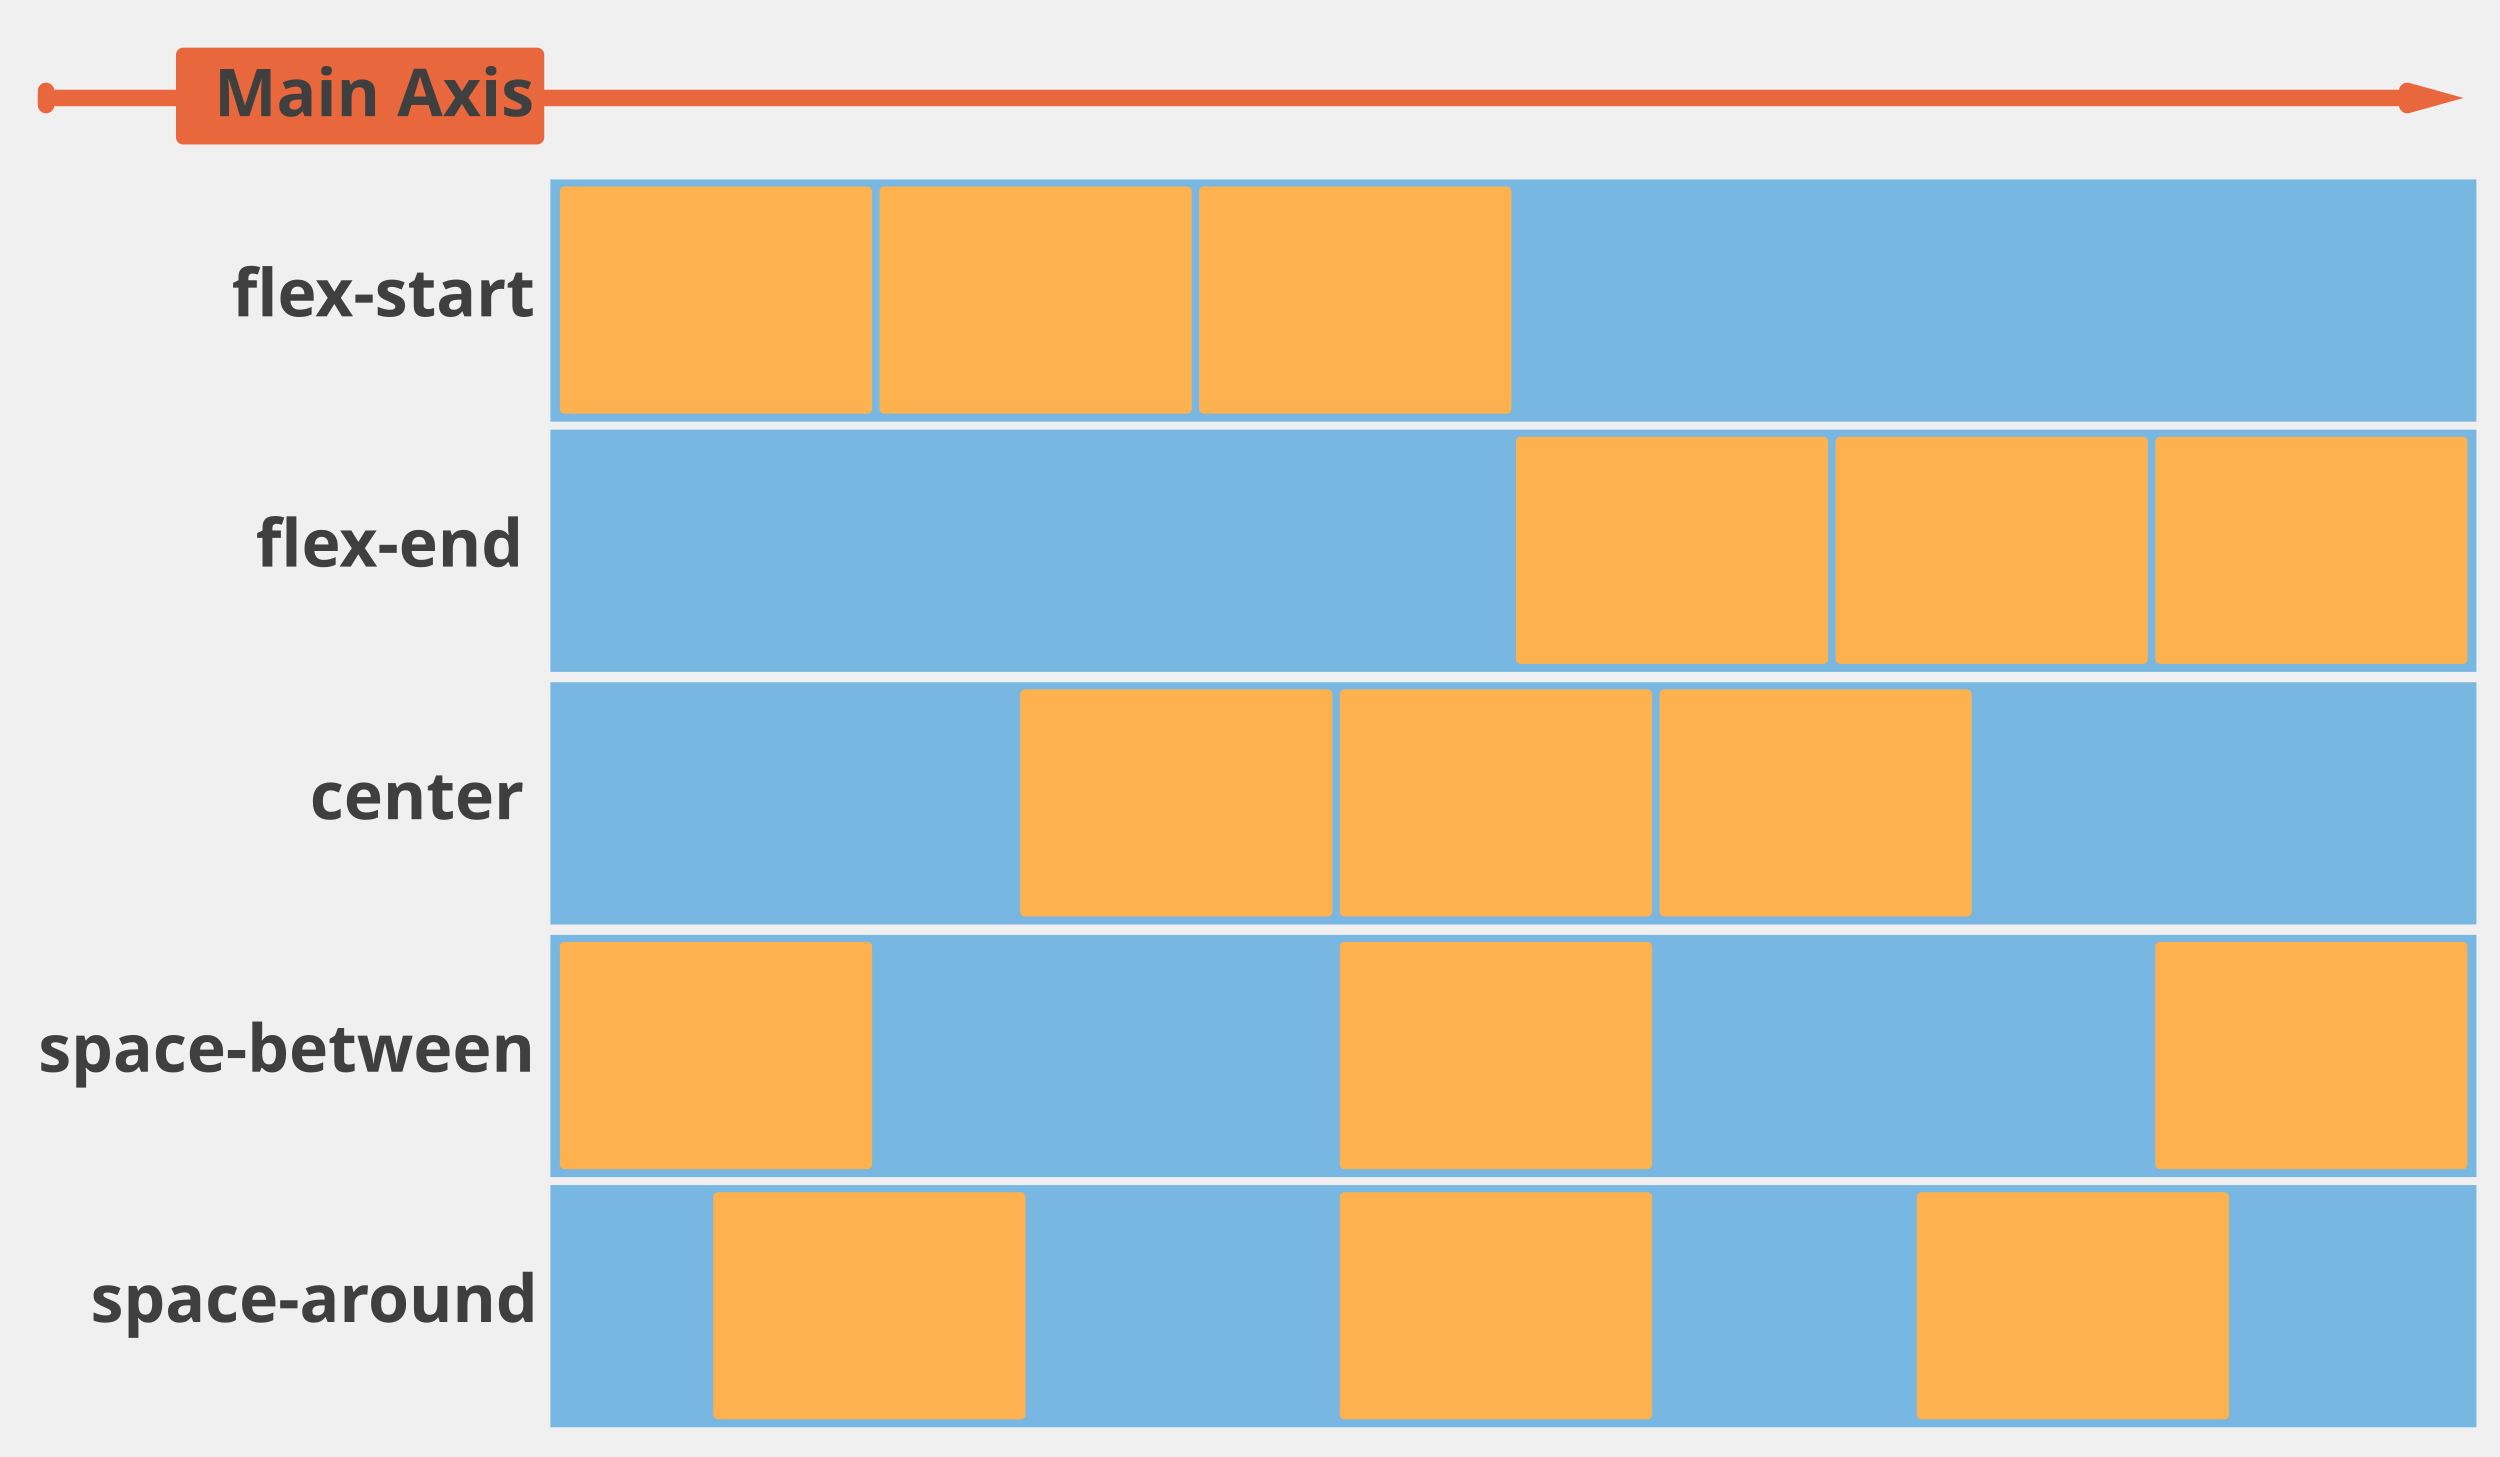
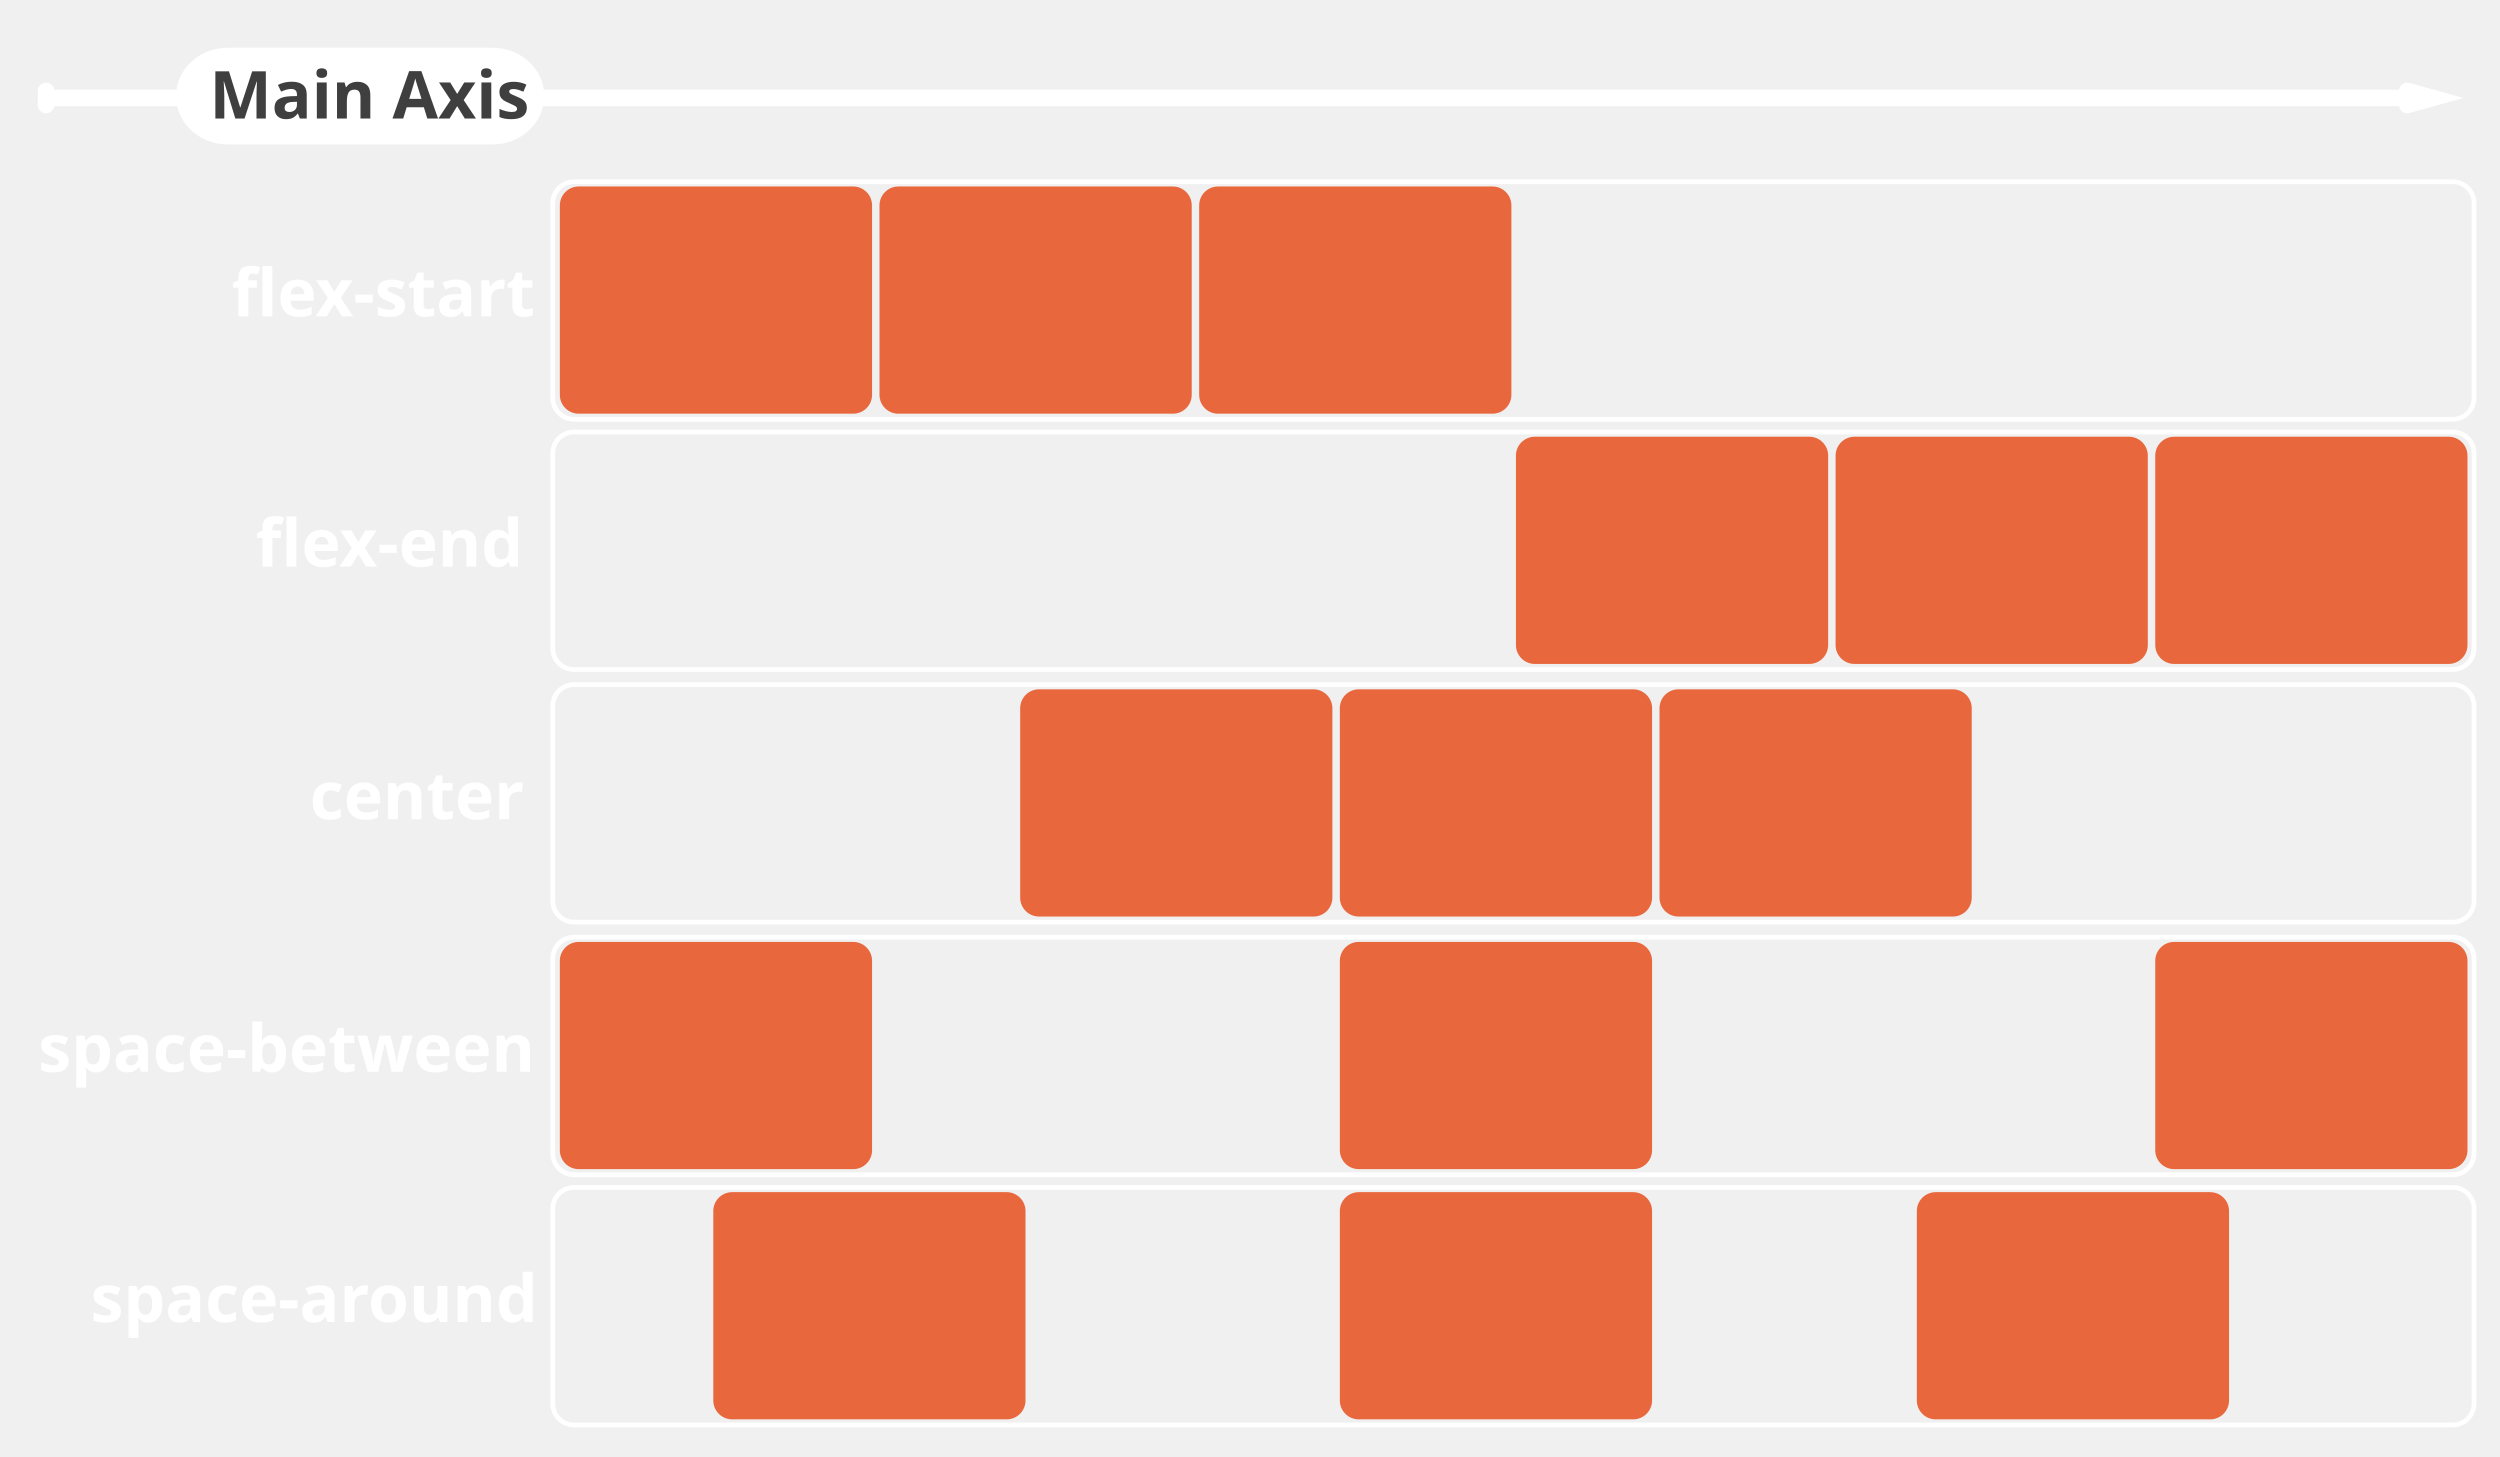
- <svg xmlns="http://www.w3.org/2000/svg" width="1059px" height="617px" viewBox="0 0 1059 617" version="1.1" style="background: #FFFFFF;">
-   <defs />
+ <svg xmlns="http://www.w3.org/2000/svg" xmlns:xlink="http://www.w3.org/1999/xlink" width="1059px" height="617px" viewBox="0 0 1059 617" version="1.1">
+   <defs>
+     <rect id="path-1" x="233.152" y="76" width="815.848" height="102.613" rx="10" />
+     <mask id="mask-2" maskContentUnits="userSpaceOnUse" maskUnits="objectBoundingBox" x="0" y="0" width="815.848" height="102.613" fill="white">
+       <use xlink:href="#path-1" />
+     </mask>
+     <rect id="path-3" x="233.152" y="182" width="815.848" height="102.613" rx="10" />
+     <mask id="mask-4" maskContentUnits="userSpaceOnUse" maskUnits="objectBoundingBox" x="0" y="0" width="815.848" height="102.613" fill="white">
+       <use xlink:href="#path-3" />
+     </mask>
+     <rect id="path-5" x="233.152" y="289" width="815.848" height="102.613" rx="10" />
+     <mask id="mask-6" maskContentUnits="userSpaceOnUse" maskUnits="objectBoundingBox" x="0" y="0" width="815.848" height="102.613" fill="white">
+       <use xlink:href="#path-5" />
+     </mask>
+     <rect id="path-7" x="233.152" y="396" width="815.848" height="102.613" rx="10" />
+     <mask id="mask-8" maskContentUnits="userSpaceOnUse" maskUnits="objectBoundingBox" x="0" y="0" width="815.848" height="102.613" fill="white">
+       <use xlink:href="#path-7" />
+     </mask>
+     <rect id="path-9" x="233.152" y="502" width="815.848" height="102.613" rx="10" />
+     <mask id="mask-10" maskContentUnits="userSpaceOnUse" maskUnits="objectBoundingBox" x="0" y="0" width="815.848" height="102.613" fill="white">
+       <use xlink:href="#path-9" />
+     </mask>
+   </defs>
  <g id="Page-1" stroke="none" stroke-width="1" fill="none" fill-rule="evenodd">
    <g id="flex-box-justify-content">
-       <rect id="Rectangle-1" fill="#78B7E2" x="233.152" y="76" width="815.848" height="102.613" />
-       <rect id="Rectangle-1-Copy" fill="#FDB24F" x="237.152" y="79" width="132.256" height="96.243" rx="2" />
-       <rect id="Rectangle-1-Copy-2" fill="#FDB24F" x="372.559" y="79" width="132.256" height="96.243" rx="2" />
-       <rect id="Rectangle-1-Copy-3" fill="#FDB24F" x="507.967" y="79" width="132.256" height="96.243" rx="2" />
-       <text id="flex-start" font-family="Avenir-Heavy, Avenir" font-size="28" font-weight="600" fill="#3F3F3F">
+       <use id="Rectangle-1" stroke="#FFFFFF" mask="url(#mask-2)" stroke-width="4" xlink:href="#path-1" />
+       <rect id="Rectangle-1-Copy" fill="#E8673D" x="237.152" y="79" width="132.256" height="96.243" rx="8" />
+       <rect id="Rectangle-1-Copy-2" fill="#E8673D" x="372.559" y="79" width="132.256" height="96.243" rx="8" />
+       <rect id="Rectangle-1-Copy-3" fill="#E8673D" x="507.967" y="79" width="132.256" height="96.243" rx="8" />
+       <text id="flex-start" font-family="Avenir-Heavy, Avenir" font-size="28" font-weight="600" fill="#FFFFFF">
        <tspan x="98.162" y="134">flex-start</tspan>
      </text>
-       <rect id="Rectangle-1-Copy-7" fill="#78B7E2" x="233.152" y="182" width="815.848" height="102.613" />
-       <rect id="Rectangle-1-Copy-6" fill="#FDB24F" x="642.152" y="185" width="132.256" height="96.243" rx="2" />
-       <rect id="Rectangle-1-Copy-5" fill="#FDB24F" x="777.559" y="185" width="132.256" height="96.243" rx="2" />
-       <rect id="Rectangle-1-Copy-4" fill="#FDB24F" x="912.967" y="185" width="132.256" height="96.243" rx="2" />
-       <text id="flex-end" font-family="Avenir-Heavy, Avenir" font-size="28" font-weight="600" fill="#3F3F3F">
+       <use id="Rectangle-1-Copy-7" stroke="#FFFFFF" mask="url(#mask-4)" stroke-width="4" xlink:href="#path-3" />
+       <rect id="Rectangle-1-Copy-6" fill="#E8673D" x="642.152" y="185" width="132.256" height="96.243" rx="8" />
+       <rect id="Rectangle-1-Copy-5" fill="#E8673D" x="777.559" y="185" width="132.256" height="96.243" rx="8" />
+       <rect id="Rectangle-1-Copy-4" fill="#E8673D" x="912.967" y="185" width="132.256" height="96.243" rx="8" />
+       <text id="flex-end" font-family="Avenir-Heavy, Avenir" font-size="28" font-weight="600" fill="#FFFFFF">
        <tspan x="108.342" y="240">flex-end</tspan>
      </text>
-       <rect id="Rectangle-1-Copy-11" fill="#78B7E2" x="233.152" y="289" width="815.848" height="102.613" />
-       <rect id="Rectangle-1-Copy-10" fill="#FDB24F" x="432.152" y="292" width="132.256" height="96.243" rx="2" />
-       <rect id="Rectangle-1-Copy-9" fill="#FDB24F" x="567.559" y="292" width="132.256" height="96.243" rx="2" />
-       <rect id="Rectangle-1-Copy-8" fill="#FDB24F" x="702.967" y="292" width="132.256" height="96.243" rx="2" />
-       <text id="center" font-family="Avenir-Heavy, Avenir" font-size="28" font-weight="600" fill="#3F3F3F">
+       <use id="Rectangle-1-Copy-11" stroke="#FFFFFF" mask="url(#mask-6)" stroke-width="4" xlink:href="#path-5" />
+       <rect id="Rectangle-1-Copy-10" fill="#E8673D" x="432.152" y="292" width="132.256" height="96.243" rx="8" />
+       <rect id="Rectangle-1-Copy-9" fill="#E8673D" x="567.559" y="292" width="132.256" height="96.243" rx="8" />
+       <rect id="Rectangle-1-Copy-8" fill="#E8673D" x="702.967" y="292" width="132.256" height="96.243" rx="8" />
+       <text id="center" font-family="Avenir-Heavy, Avenir" font-size="28" font-weight="600" fill="#FFFFFF">
        <tspan x="131.252" y="347">center</tspan>
      </text>
-       <rect id="Rectangle-1-Copy-15" fill="#78B7E2" x="233.152" y="396" width="815.848" height="102.613" />
-       <rect id="Rectangle-1-Copy-14" fill="#FDB24F" x="237.152" y="399" width="132.256" height="96.243" rx="2" />
-       <rect id="Rectangle-1-Copy-13" fill="#FDB24F" x="567.559" y="399" width="132.256" height="96.243" rx="2" />
-       <rect id="Rectangle-1-Copy-12" fill="#FDB24F" x="912.967" y="399" width="132.256" height="96.243" rx="2" />
-       <text id="space-between" font-family="Avenir-Heavy, Avenir" font-size="28" font-weight="600" fill="#3F3F3F">
+       <use id="Rectangle-1-Copy-15" stroke="#FFFFFF" mask="url(#mask-8)" stroke-width="4" xlink:href="#path-7" />
+       <rect id="Rectangle-1-Copy-14" fill="#E8673D" x="237.152" y="399" width="132.256" height="96.243" rx="8" />
+       <rect id="Rectangle-1-Copy-13" fill="#E8673D" x="567.559" y="399" width="132.256" height="96.243" rx="8" />
+       <rect id="Rectangle-1-Copy-12" fill="#E8673D" x="912.967" y="399" width="132.256" height="96.243" rx="8" />
+       <text id="space-between" font-family="Avenir-Heavy, Avenir" font-size="28" font-weight="600" fill="#FFFFFF">
        <tspan x="16.198" y="454">space-between</tspan>
      </text>
-       <rect id="Rectangle-1-Copy-19" fill="#78B7E2" x="233.152" y="502" width="815.848" height="102.613" />
-       <rect id="Rectangle-1-Copy-18" fill="#FDB24F" x="302.152" y="505" width="132.256" height="96.243" rx="2" />
-       <rect id="Rectangle-1-Copy-17" fill="#FDB24F" x="567.559" y="505" width="132.256" height="96.243" rx="2" />
-       <rect id="Rectangle-1-Copy-16" fill="#FDB24F" x="811.967" y="505" width="132.256" height="96.243" rx="2" />
-       <text id="space-around" font-family="Avenir-Heavy, Avenir" font-size="28" font-weight="600" fill="#3F3F3F">
+       <use id="Rectangle-1-Copy-19" stroke="#FFFFFF" mask="url(#mask-10)" stroke-width="4" xlink:href="#path-9" />
+       <rect id="Rectangle-1-Copy-18" fill="#E8673D" x="302.152" y="505" width="132.256" height="96.243" rx="8" />
+       <rect id="Rectangle-1-Copy-17" fill="#E8673D" x="567.559" y="505" width="132.256" height="96.243" rx="8" />
+       <rect id="Rectangle-1-Copy-16" fill="#E8673D" x="811.967" y="505" width="132.256" height="96.243" rx="8" />
+       <text id="space-around" font-family="Avenir-Heavy, Avenir" font-size="28" font-weight="600" fill="#FFFFFF">
        <tspan x="38.356" y="560">space-around</tspan>
      </text>
-       <path d="M19.5,41.5 L1030.5,41.5" id="Line" stroke="#E8673D" stroke-width="7" stroke-linecap="round" />
-       <path id="Line-decoration-1" d="M19.5,38.5 L19.5,44.5" stroke="#E8673D" stroke-width="7" stroke-linecap="round" />
-       <path id="Line-decoration-2" d="M1019.7,44.5 L1030.5,41.5 L1019.7,38.5" stroke="#E8673D" stroke-width="7" stroke-linecap="round" />
-       <rect id="Rectangle-5" fill="#E8673D" x="74.547" y="20.2" width="156" height="41" rx="3" />
+       <path d="M19.5,41.5 L1030.5,41.5" id="Line" stroke="#FFFFFF" stroke-width="7" stroke-linecap="round" />
+       <path id="Line-decoration-1" d="M19.5,38.5 L19.5,44.5" stroke="#FFFFFF" stroke-width="7" stroke-linecap="round" />
+       <path id="Line-decoration-2" d="M1019.7,44.5 L1030.5,41.5 L1019.7,38.5" stroke="#FFFFFF" stroke-width="7" stroke-linecap="round" />
+       <rect id="Rectangle-5" fill="#FFFFFF" x="74.547" y="20.2" width="156" height="41" rx="22" />
      <text id="Main-Axis" font-family="Avenir-Heavy, Avenir" font-size="28" font-weight="600" fill="#3F3F3F">
-         <tspan x="90.716" y="49.2">Main Axis</tspan>
+         <tspan x="88.716" y="50.2">Main Axis</tspan>
      </text>
    </g>
  </g>
</svg>
